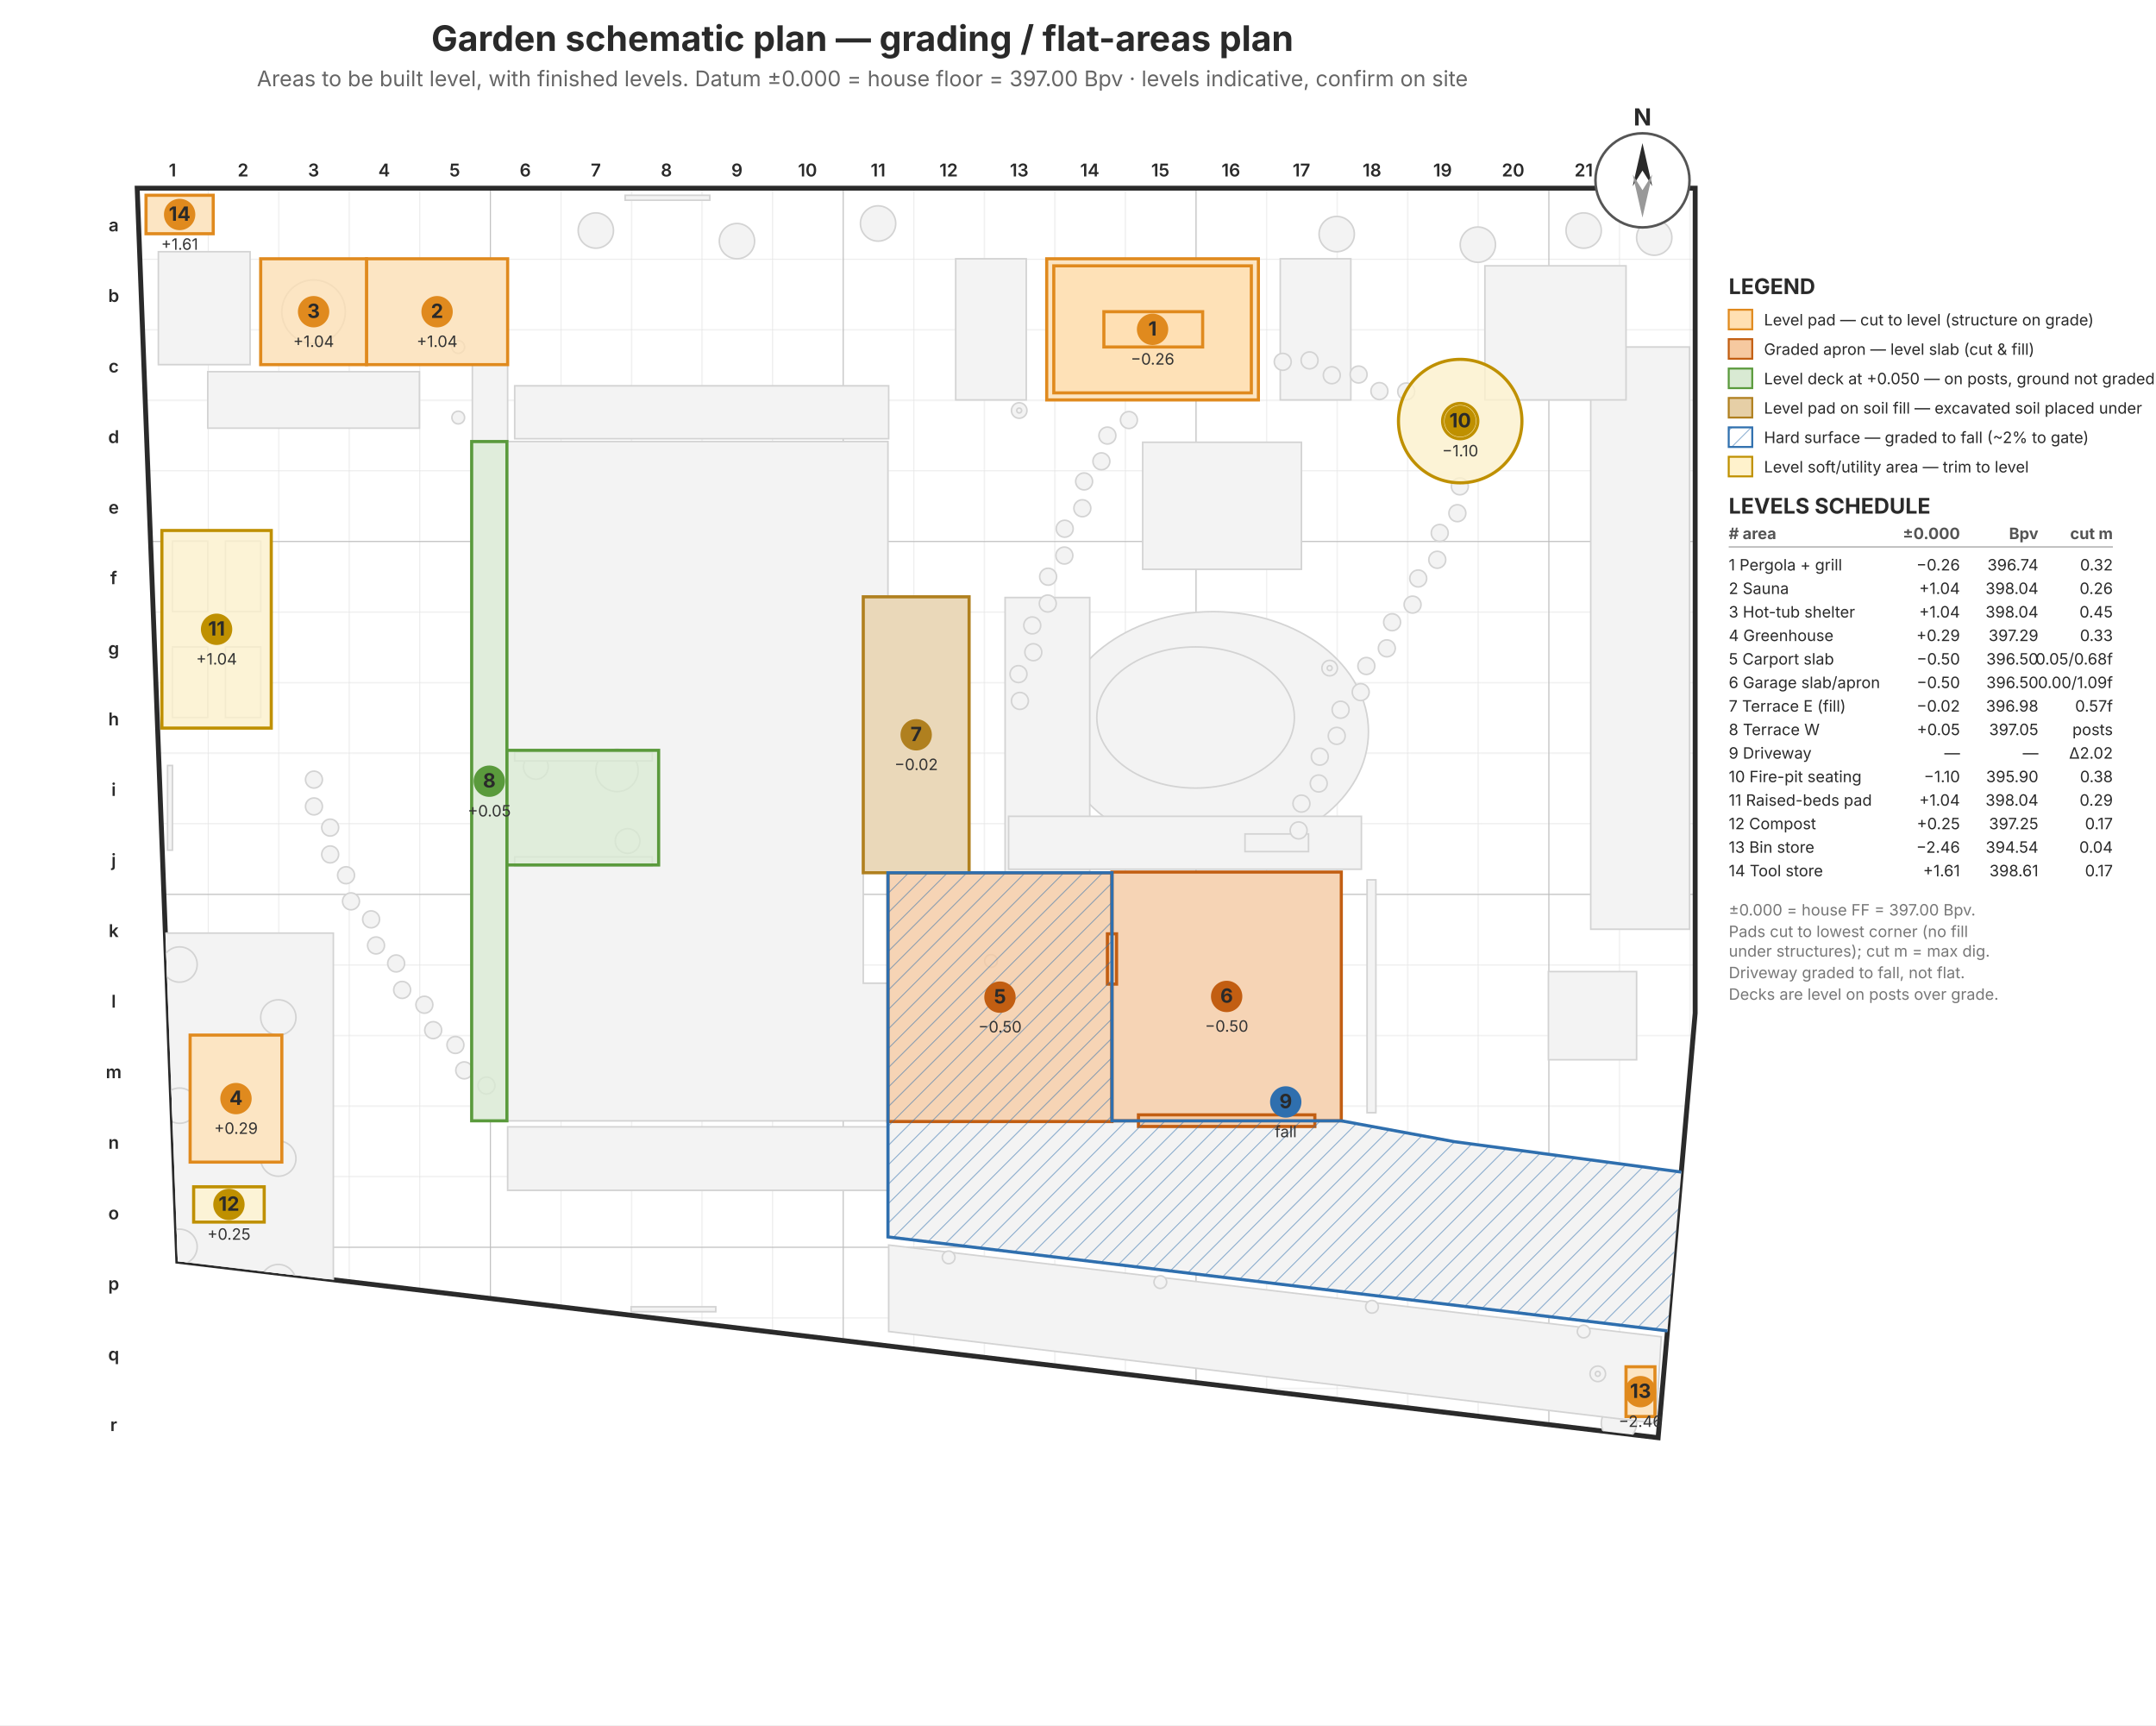
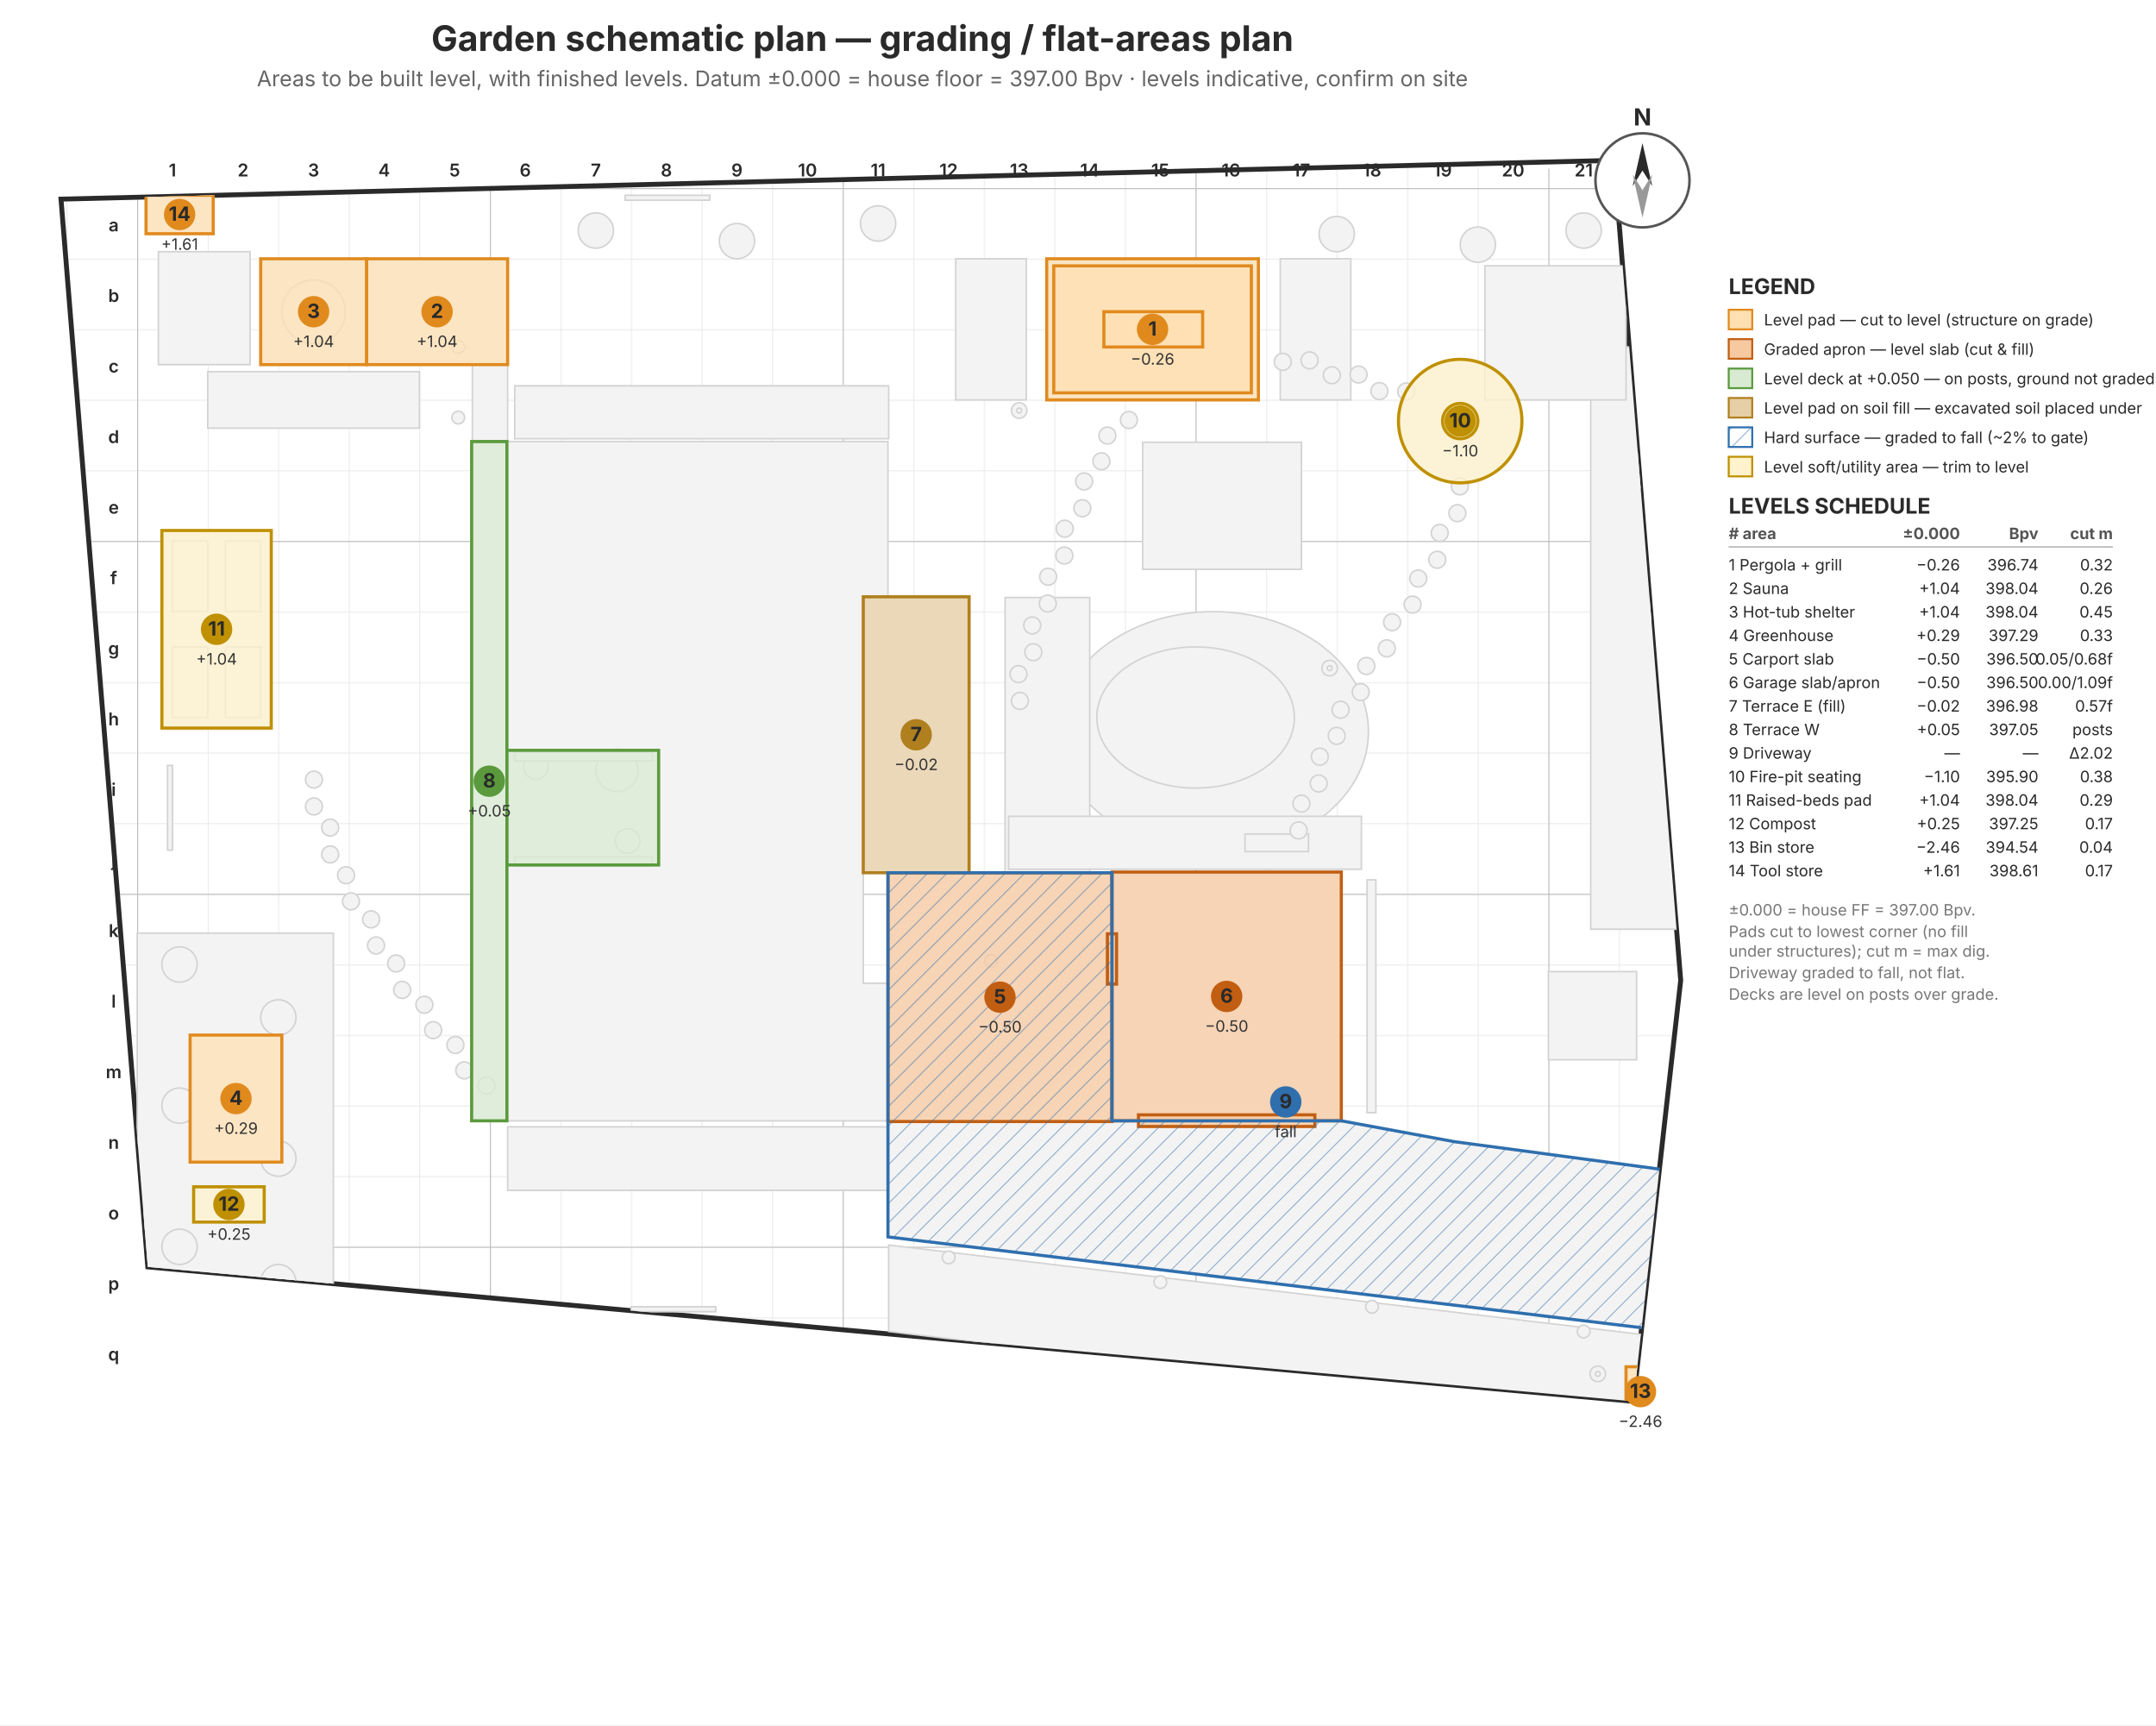
<svg xmlns="http://www.w3.org/2000/svg" viewBox="0 0 1100 880" font-family="-apple-system, BlinkMacSystemFont, sans-serif">
  <defs>
    <pattern id="cellgrid" width="36" height="36" patternUnits="userSpaceOnUse">
      <path d="M 36 0 L 0 0 0 36" fill="none" stroke="#e2e2e2" stroke-width="0.6" />
    </pattern>
    <pattern id="majorgrid" x="0" y="0" width="180" height="180" patternUnits="userSpaceOnUse">
      <rect width="180" height="180" fill="url(#cellgrid)" />
      <path d="M 180 0 L 0 0 0 180" fill="none" stroke="#bcbcbc" stroke-width="1" />
    </pattern>
    <pattern id="fallhatch" width="7" height="7" patternUnits="userSpaceOnUse" patternTransform="rotate(45)">
      <line x1="0" y1="0" x2="0" y2="7" stroke="#2f6fae" stroke-width="1" opacity="0.5" />
    </pattern>
    <clipPath id="plotShape">
-       <polygon points="0,0 794.88,0 794.88,420.84 775.98,637.38 20.7,547.38" />
+       <polygon points="-38.88,5.58 753.48,-14.22 787.5,404.1 779.4,475.74 763.38,618.84 5.4,550.26" />
    </clipPath>
  </defs>
  <style>
    text { font-family: -apple-system, sans-serif; fill: #2a2a2a; }
    .title { font-size: 18px; font-weight: 700; text-anchor: middle; }
    .subtitle { font-size: 11px; fill: #666; text-anchor: middle; }
    .axis { font-size: 9px; fill: #777; text-anchor: middle; font-weight: 600; }
    .tag { font-size: 10px; font-weight: 700; text-anchor: middle; }
    .zlvl { font-size: 8px; text-anchor: middle; fill: #333; }
    .ctxlbl { font-size: 8px; fill: #aaa; text-anchor: middle; }
    .panelh { font-size: 11px; font-weight: 700; }
    .th { font-size: 8px; fill: #555; font-weight: 700; }
    .td { font-size: 8px; }
    .note { font-size: 8px; fill: #777; }
  </style>
  <rect x="0" y="0" width="1100" height="880" fill="white" />
  <text x="440" y="26" class="title">Garden schematic plan — grading / flat-areas plan</text>
  <text x="440" y="44" class="subtitle">Areas to be built level, with finished levels. Datum ±0.000 = house floor = 397.00 Bpv · levels indicative, confirm on site</text>
  <g transform="translate(70, 96)">
    <g clip-path="url(#plotShape)">
      <rect x="-50" y="-10" width="900" height="720" fill="url(#majorgrid)" />
    </g>
-     <polygon points="0,0 794.88,0 794.88,420.84 775.98,637.38 20.7,547.38" fill="none" stroke="#2a2a2a" stroke-width="2.5" />
+     <polygon points="-38.88,5.58 753.48,-14.22 787.5,404.1 779.4,475.74 763.38,618.84 5.4,550.26" fill="none" stroke="#2a2a2a" stroke-width="2.5" />
    <g class="axis">
      <text x="18" y="-6">1</text>
      <text x="54" y="-6">2</text>
      <text x="90" y="-6">3</text>
      <text x="126" y="-6">4</text>
      <text x="162" y="-6">5</text>
      <text x="198" y="-6">6</text>
      <text x="234" y="-6">7</text>
      <text x="270" y="-6">8</text>
      <text x="306" y="-6">9</text>
      <text x="342" y="-6">10</text>
      <text x="378" y="-6">11</text>
      <text x="414" y="-6">12</text>
      <text x="450" y="-6">13</text>
      <text x="486" y="-6">14</text>
      <text x="522" y="-6">15</text>
      <text x="558" y="-6">16</text>
      <text x="594" y="-6">17</text>
      <text x="630" y="-6">18</text>
      <text x="666" y="-6">19</text>
      <text x="702" y="-6">20</text>
      <text x="738" y="-6">21</text>
      <text x="774" y="-6">22</text>
    </g>
    <g class="axis">
      <text x="-12" y="22">a</text>
      <text x="-12" y="58">b</text>
      <text x="-12" y="94">c</text>
      <text x="-12" y="130">d</text>
      <text x="-12" y="166">e</text>
      <text x="-12" y="202">f</text>
      <text x="-12" y="238">g</text>
      <text x="-12" y="274">h</text>
      <text x="-12" y="310">i</text>
      <text x="-12" y="346">j</text>
      <text x="-12" y="382">k</text>
      <text x="-12" y="418">l</text>
      <text x="-12" y="454">m</text>
      <text x="-12" y="490">n</text>
      <text x="-12" y="526">o</text>
      <text x="-12" y="562">p</text>
      <text x="-12" y="598">q</text>
-       <text x="-12" y="634">r</text>
    </g>
    <g clip-path="url(#plotShape)" fill="#f3f3f3" stroke="#d3d3d3" stroke-width="0.8">
      <polygon points="188.64,129.24 383.04,129.24 383.04,208.44 370.44,208.44 370.44,405.54 383.04,405.54 383.04,475.74 188.64,475.74 188.64,345.24 266.04,345.24 266.04,286.74 188.64,286.74" />
      <rect x="170.64" y="129.24" width="18" height="346.5" />
      <rect x="188.64" y="286.74" width="77.4" height="58.5" />
      <rect x="370.44" y="208.44" width="54" height="140.76" />
      <rect x="171" y="90" width="18" height="39.06" />
      <rect x="383.04" y="349.2" width="114.3" height="126.9" />
      <rect x="497.34" y="348.84" width="117" height="126.9" />
      <rect x="510.84" y="472.68" width="90" height="5.94" />
      <rect x="495" y="380.34" width="4.68" height="25.65" />
      <polygon points="383.04,349.2 497.34,349.2 497.34,475.74 614.34,475.74 671.94,486.36 788.94,502.02 781.92,583.02 383.04,534.96" />
      <line x1="788.94" y1="502.02" x2="781.92" y2="583.02" />
      <rect x="759.6" y="601.2" width="14.76" height="25.38" />
      <rect x="720" y="399.6" width="45" height="45" />
      <ellipse cx="549" cy="277.2" rx="79.2" ry="61.2" />
      <ellipse cx="540" cy="270" rx="50.4" ry="36" />
      <circle cx="675" cy="118.8" r="31.5" />
      <circle cx="675" cy="118.8" r="9" />
      <circle cx="675" cy="118.8" r="5.76" />
      <circle cx="234" cy="21.6" r="9" />
      <circle cx="306" cy="27" r="9" />
      <circle cx="378" cy="18" r="9" />
      <circle cx="612" cy="23.4" r="9" />
      <circle cx="684" cy="28.8" r="9" />
      <circle cx="738" cy="21.6" r="9" />
      <circle cx="774" cy="25.2" r="9" />
      <circle cx="765" cy="144" r="9" />
      <circle cx="765" cy="216" r="9" />
      <circle cx="765" cy="288" r="9" />
      <circle cx="765" cy="360" r="9" />
      <circle cx="756" cy="594" r="9" />
      <circle cx="756" cy="630" r="9" />
      <rect x="117" y="36" width="72" height="54" />
      <rect x="63" y="36" width="54" height="54" />
      <rect x="4.5" y="3.6" width="34.29" height="19.62" />
      <circle cx="90" cy="63" r="16.2" />
      <rect x="464.04" y="36" width="108" height="72" />
      <rect x="467.64" y="39.6" width="100.8" height="64.8" />
      <rect x="493.2" y="63" width="50.4" height="18" />
      <rect x="12.6" y="174.6" width="55.8" height="100.8" />
      <rect x="18" y="180" width="18" height="36" />
      <rect x="18" y="234" width="18" height="36" />
      <rect x="45" y="180" width="18" height="36" />
      <rect x="45" y="234" width="18" height="36" />
      <rect x="248.94" y="3.6" width="43.2" height="2.52" />
      <rect x="15.48" y="294.48" width="2.52" height="43.2" />
      <rect x="252" y="570.6" width="43.2" height="2.52" />
      <rect x="3.6" y="383.4" width="93.6" height="190.8" />
      <rect x="0" y="379.98" width="100.08" height="199.98" />
      <circle cx="21.6" cy="396" r="9" />
      <circle cx="72" cy="423" r="9" />
      <circle cx="21.6" cy="468" r="9" />
      <circle cx="72" cy="495" r="9" />
      <circle cx="21.6" cy="540" r="9" />
      <circle cx="72" cy="558" r="9" />
      <rect x="27" y="432" width="46.8" height="64.8" />
      <rect x="28.8" y="509.4" width="36" height="18" />
      <rect x="442.8" y="208.8" width="43.2" height="140.4" />
      <rect x="513" y="129.6" width="81" height="64.8" />
      <rect x="10.8" y="32.4" width="46.8" height="57.6" />
      <rect x="36" y="93.6" width="108" height="28.8" />
      <rect x="417.6" y="36" width="36" height="72" />
      <rect x="583.2" y="36" width="36" height="72" />
      <polygon points="383.4,539.1 777.6,585.9 774.9,630 383.4,583.2" />
      <rect x="741.6" y="81" width="50.4" height="297" />
      <circle cx="203.4" cy="295.2" r="6.3" />
      <circle cx="244.8" cy="297" r="10.8" />
      <circle cx="250.2" cy="333" r="6.3" />
      <rect x="192.6" y="100.8" width="190.8" height="27" />
      <rect x="189" y="478.8" width="194.4" height="32.4" />
      <rect x="444.6" y="320.4" width="180" height="27" />
      <rect x="627.48" y="352.8" width="4.5" height="118.8" />
      <rect x="192.6" y="287.64" width="70.2" height="4.5" />
      <rect x="192.6" y="341.1" width="70.2" height="4.5" />
      <rect x="565.2" y="329.4" width="32.4" height="9" />
      <rect x="687.6" y="39.6" width="72" height="68.4" />
      <circle cx="178.2" cy="457.74" r="4.32" />
      <circle cx="166.86" cy="450" r="4.32" />
      <circle cx="162.36" cy="437.04" r="4.32" />
      <circle cx="151.02" cy="429.48" r="4.32" />
      <circle cx="146.52" cy="416.52" r="4.32" />
      <circle cx="135.18" cy="408.96" r="4.32" />
      <circle cx="132.12" cy="395.46" r="4.32" />
      <circle cx="121.86" cy="386.28" r="4.32" />
      <circle cx="119.34" cy="372.96" r="4.32" />
      <circle cx="109.08" cy="363.78" r="4.32" />
      <circle cx="106.56" cy="350.46" r="4.32" />
      <circle cx="98.46" cy="339.84" r="4.32" />
      <circle cx="98.46" cy="326.16" r="4.32" />
      <circle cx="90.18" cy="315.36" r="4.32" />
      <circle cx="90.18" cy="301.68" r="4.32" />
      <circle cx="450.36" cy="261.54" r="4.32" />
      <circle cx="449.64" cy="247.86" r="4.32" />
      <circle cx="457.2" cy="236.7" r="4.32" />
      <circle cx="456.66" cy="223.02" r="4.32" />
      <circle cx="464.58" cy="211.86" r="4.32" />
      <circle cx="464.76" cy="198.18" r="4.32" />
      <circle cx="473.04" cy="187.38" r="4.32" />
      <circle cx="473.22" cy="173.7" r="4.32" />
      <circle cx="482.22" cy="163.26" r="4.32" />
      <circle cx="483.12" cy="149.58" r="4.32" />
      <circle cx="491.94" cy="139.32" r="4.32" />
      <circle cx="495" cy="126.18" r="4.32" />
      <circle cx="505.98" cy="118.26" r="4.32" />
      <circle cx="584.46" cy="88.56" r="4.32" />
      <circle cx="598.14" cy="87.84" r="4.32" />
      <circle cx="609.48" cy="95.4" r="4.32" />
      <circle cx="623.16" cy="95.04" r="4.32" />
      <circle cx="633.78" cy="103.5" r="4.32" />
      <circle cx="647.46" cy="103.68" r="4.32" />
      <circle cx="674.82" cy="152.1" r="4.32" />
      <circle cx="673.56" cy="165.78" r="4.32" />
      <circle cx="664.56" cy="175.86" r="4.32" />
      <circle cx="663.3" cy="189.54" r="4.32" />
      <circle cx="653.58" cy="199.08" r="4.32" />
      <circle cx="650.7" cy="212.4" r="4.32" />
      <circle cx="640.26" cy="221.4" r="4.32" />
      <circle cx="637.56" cy="234.72" r="4.32" />
      <circle cx="627.12" cy="243.72" r="4.32" />
      <circle cx="624.24" cy="257.04" r="4.32" />
      <circle cx="613.98" cy="266.04" r="4.32" />
      <circle cx="612" cy="279.36" r="4.32" />
      <circle cx="603.36" cy="289.98" r="4.32" />
      <circle cx="602.82" cy="303.66" r="4.32" />
      <circle cx="594" cy="313.92" r="4.32" />
      <circle cx="592.56" cy="327.6" r="4.32" />
      <circle cx="414" cy="545.4" r="3.24" />
      <circle cx="522" cy="558" r="3.24" />
      <circle cx="630" cy="570.6" r="3.24" />
      <circle cx="738" cy="583.2" r="3.24" />
      <circle cx="163.8" cy="81" r="3.24" />
      <circle cx="163.8" cy="117" r="3.24" />
      <circle cx="435.6" cy="394.2" r="3.24" />
      <circle cx="745.2" cy="604.8" r="3.96" />
      <circle cx="745.2" cy="604.8" r="1.26" />
      <circle cx="608.4" cy="244.8" r="3.96" />
      <circle cx="608.4" cy="244.8" r="1.26" />
      <circle cx="450" cy="113.4" r="3.96" />
      <circle cx="450" cy="113.4" r="1.26" />
    </g>
    <g clip-path="url(#plotShape)">
      <rect x="464.04" y="36" width="108" height="72" fill="#ffe0b2" fill-opacity="0.75" stroke="#e08a1e" stroke-width="1.6" />
      <rect x="467.64" y="39.6" width="100.8" height="64.8" fill="#ffe0b2" fill-opacity="0.75" stroke="#e08a1e" stroke-width="1.6" />
      <rect x="493.2" y="63" width="50.4" height="18" fill="#ffe0b2" fill-opacity="0.75" stroke="#e08a1e" stroke-width="1.6" />
      <rect x="117" y="36" width="72" height="54" fill="#ffe0b2" fill-opacity="0.75" stroke="#e08a1e" stroke-width="1.6" />
      <rect x="63" y="36" width="54" height="54" fill="#ffe0b2" fill-opacity="0.75" stroke="#e08a1e" stroke-width="1.6" />
      <rect x="27" y="432" width="46.8" height="64.8" fill="#ffe0b2" fill-opacity="0.75" stroke="#e08a1e" stroke-width="1.6" />
      <rect x="383.04" y="349.2" width="114.3" height="126.9" fill="#f6c9a0" fill-opacity="0.75" stroke="#c25e12" stroke-width="1.6" />
      <rect x="497.34" y="348.84" width="117" height="126.9" fill="#f6c9a0" fill-opacity="0.75" stroke="#c25e12" stroke-width="1.6" />
      <rect x="510.84" y="472.68" width="90" height="5.94" fill="#f6c9a0" fill-opacity="0.75" stroke="#c25e12" stroke-width="1.6" />
      <rect x="495" y="380.34" width="4.68" height="25.65" fill="#f6c9a0" fill-opacity="0.75" stroke="#c25e12" stroke-width="1.6" />
      <rect x="370.44" y="208.44" width="54" height="140.76" fill="#e6cfa6" fill-opacity="0.75" stroke="#b0801f" stroke-width="1.6" />
      <rect x="170.64" y="129.24" width="18" height="346.5" fill="#d9ead3" fill-opacity="0.75" stroke="#5a9a3c" stroke-width="1.6" />
      <rect x="188.64" y="286.74" width="77.4" height="58.5" fill="#d9ead3" fill-opacity="0.75" stroke="#5a9a3c" stroke-width="1.6" />
      <polygon points="383.04,349.2 497.34,349.2 497.34,475.74 614.34,475.74 671.94,486.36 788.94,502.02 781.92,583.02 383.04,534.96" fill="url(#fallhatch)" stroke="#2f6fae" stroke-width="1.6" />
      <circle cx="675" cy="118.8" r="31.5" fill="#fff2cc" fill-opacity="0.75" stroke="#bf9000" stroke-width="1.6" />
      <circle cx="675" cy="118.8" r="9" fill="#fff2cc" fill-opacity="0.75" stroke="#bf9000" stroke-width="1.6" />
      <circle cx="675" cy="118.8" r="5.76" fill="#fff2cc" fill-opacity="0.75" stroke="#bf9000" stroke-width="1.6" />
      <rect x="12.6" y="174.6" width="55.8" height="100.8" fill="#fff2cc" fill-opacity="0.75" stroke="#bf9000" stroke-width="1.6" />
      <rect x="28.8" y="509.4" width="36" height="18" fill="#fff2cc" fill-opacity="0.75" stroke="#bf9000" stroke-width="1.6" />
      <rect x="759.6" y="601.2" width="14.76" height="25.38" fill="#ffe0b2" fill-opacity="0.75" stroke="#e08a1e" stroke-width="1.6" />
      <rect x="4.5" y="3.6" width="34.29" height="19.62" fill="#ffe0b2" fill-opacity="0.75" stroke="#e08a1e" stroke-width="1.6" />
    </g>
    <circle cx="518.04" cy="72" r="8" fill="#e08a1e" />
    <text x="518.04" y="75.2" class="tag" fill="#fff">1</text>
    <text x="518.04" y="90" class="zlvl">−0.26</text>
    <circle cx="153" cy="63" r="8" fill="#e08a1e" />
    <text x="153" y="66.2" class="tag" fill="#fff">2</text>
    <text x="153" y="81" class="zlvl">+1.04</text>
    <circle cx="90" cy="63" r="8" fill="#e08a1e" />
    <text x="90" y="66.2" class="tag" fill="#fff">3</text>
    <text x="90" y="81" class="zlvl">+1.04</text>
    <circle cx="50.4" cy="464.4" r="8" fill="#e08a1e" />
    <text x="50.4" y="467.6" class="tag" fill="#fff">4</text>
    <text x="50.4" y="482.4" class="zlvl">+0.29</text>
    <circle cx="440.19" cy="412.65" r="8" fill="#c25e12" />
    <text x="440.19" y="415.85" class="tag" fill="#fff">5</text>
    <text x="440.19" y="430.65" class="zlvl">−0.50</text>
    <circle cx="555.84" cy="412.29" r="8" fill="#c25e12" />
    <text x="555.84" y="415.49" class="tag" fill="#fff">6</text>
    <text x="555.84" y="430.29" class="zlvl">−0.50</text>
    <circle cx="397.44" cy="278.82" r="8" fill="#b0801f" />
    <text x="397.44" y="282.02" class="tag" fill="#fff">7</text>
    <text x="397.44" y="296.82" class="zlvl">−0.02</text>
    <circle cx="179.64" cy="302.49" r="8" fill="#5a9a3c" />
    <text x="179.64" y="305.69" class="tag" fill="#fff">8</text>
    <text x="179.64" y="320.49" class="zlvl">+0.05</text>
    <circle cx="585.99" cy="466.11" r="8" fill="#2f6fae" />
    <text x="585.99" y="469.31" class="tag" fill="#fff">9</text>
    <text x="585.99" y="484.11" class="zlvl">fall</text>
    <circle cx="675" cy="118.8" r="8" fill="#bf9000" />
    <text x="675" y="122" class="tag" fill="#fff">10</text>
    <text x="675" y="136.8" class="zlvl">−1.10</text>
    <circle cx="40.5" cy="225" r="8" fill="#bf9000" />
    <text x="40.5" y="228.2" class="tag" fill="#fff">11</text>
    <text x="40.5" y="243" class="zlvl">+1.04</text>
    <circle cx="46.8" cy="518.4" r="8" fill="#bf9000" />
    <text x="46.8" y="521.6" class="tag" fill="#fff">12</text>
    <text x="46.8" y="536.4" class="zlvl">+0.25</text>
    <circle cx="766.98" cy="613.89" r="8" fill="#e08a1e" />
    <text x="766.98" y="617.09" class="tag" fill="#fff">13</text>
    <text x="766.98" y="631.89" class="zlvl">−2.46</text>
    <circle cx="21.65" cy="13.41" r="8" fill="#e08a1e" />
    <text x="21.65" y="16.61" class="tag" fill="#fff">14</text>
    <text x="21.65" y="31.41" class="zlvl">+1.61</text>
  </g>
  <g transform="translate(838, 92)">
    <circle cx="0" cy="0" r="24" fill="white" stroke="#555" stroke-width="1.3" />
    <path d="M 0 -19 L 5 3 L 0 -5 L -5 3 Z" fill="#2a2a2a" />
    <path d="M 0 5 L 5 -3 L 0 19 L -5 -3 Z" fill="#999" />
    <text x="0" y="-28" font-size="12" font-weight="700" text-anchor="middle">N</text>
  </g>
  <g transform="translate(882, 150)">
    <text x="0" y="0" class="panelh">LEGEND</text>
    <rect x="0" y="8" width="12" height="10" fill="#ffe0b2" stroke="#e08a1e" stroke-width="1" />
    <text x="18" y="16" class="td">Level pad — cut to level (structure on grade)</text>
    <rect x="0" y="23" width="12" height="10" fill="#f6c9a0" stroke="#c25e12" stroke-width="1" />
    <text x="18" y="31" class="td">Graded apron — level slab (cut &amp; fill)</text>
    <rect x="0" y="38" width="12" height="10" fill="#d9ead3" stroke="#5a9a3c" stroke-width="1" />
    <text x="18" y="46" class="td">Level deck at +0.050 — on posts, ground not graded</text>
    <rect x="0" y="53" width="12" height="10" fill="#e6cfa6" stroke="#b0801f" stroke-width="1" />
    <text x="18" y="61" class="td">Level pad on soil fill — excavated soil placed under</text>
    <rect x="0" y="68" width="12" height="10" fill="url(#fallhatch)" stroke="#2f6fae" stroke-width="1" />
    <text x="18" y="76" class="td">Hard surface — graded to fall (~2% to gate)</text>
    <rect x="0" y="83" width="12" height="10" fill="#fff2cc" stroke="#bf9000" stroke-width="1" />
    <text x="18" y="91" class="td">Level soft/utility area — trim to level</text>
    <text x="0" y="112" class="panelh">LEVELS SCHEDULE</text>
    <text x="0" y="125" class="th">#  area</text>
    <text x="118" y="125" class="th" text-anchor="end">±0.000</text>
    <text x="158" y="125" class="th" text-anchor="end">Bpv</text>
    <text x="196" y="125" class="th" text-anchor="end">cut m</text>
    <line x1="0" y1="129" x2="196" y2="129" stroke="#bbb" stroke-width="0.8" />
    <text x="0" y="141" class="td">1  Pergola + grill</text>
    <text x="118" y="141" class="td" text-anchor="end">−0.26</text>
    <text x="158" y="141" class="td" text-anchor="end">396.74</text>
    <text x="196" y="141" class="td" text-anchor="end">0.32</text>
    <text x="0" y="153" class="td">2  Sauna</text>
    <text x="118" y="153" class="td" text-anchor="end">+1.04</text>
    <text x="158" y="153" class="td" text-anchor="end">398.04</text>
    <text x="196" y="153" class="td" text-anchor="end">0.26</text>
    <text x="0" y="165" class="td">3  Hot-tub shelter</text>
    <text x="118" y="165" class="td" text-anchor="end">+1.04</text>
    <text x="158" y="165" class="td" text-anchor="end">398.04</text>
    <text x="196" y="165" class="td" text-anchor="end">0.45</text>
    <text x="0" y="177" class="td">4  Greenhouse</text>
    <text x="118" y="177" class="td" text-anchor="end">+0.29</text>
    <text x="158" y="177" class="td" text-anchor="end">397.29</text>
    <text x="196" y="177" class="td" text-anchor="end">0.33</text>
    <text x="0" y="189" class="td">5  Carport slab</text>
    <text x="118" y="189" class="td" text-anchor="end">−0.50</text>
    <text x="158" y="189" class="td" text-anchor="end">396.50</text>
    <text x="196" y="189" class="td" text-anchor="end">0.05/0.68f</text>
    <text x="0" y="201" class="td">6  Garage slab/apron</text>
    <text x="118" y="201" class="td" text-anchor="end">−0.50</text>
    <text x="158" y="201" class="td" text-anchor="end">396.50</text>
    <text x="196" y="201" class="td" text-anchor="end">0.00/1.09f</text>
    <text x="0" y="213" class="td">7  Terrace E (fill)</text>
    <text x="118" y="213" class="td" text-anchor="end">−0.02</text>
    <text x="158" y="213" class="td" text-anchor="end">396.98</text>
    <text x="196" y="213" class="td" text-anchor="end">0.57f</text>
    <text x="0" y="225" class="td">8  Terrace W</text>
    <text x="118" y="225" class="td" text-anchor="end">+0.05</text>
    <text x="158" y="225" class="td" text-anchor="end">397.05</text>
    <text x="196" y="225" class="td" text-anchor="end">posts</text>
    <text x="0" y="237" class="td">9  Driveway</text>
    <text x="118" y="237" class="td" text-anchor="end">—</text>
    <text x="158" y="237" class="td" text-anchor="end">—</text>
    <text x="196" y="237" class="td" text-anchor="end">Δ2.02</text>
    <text x="0" y="249" class="td">10  Fire-pit seating</text>
    <text x="118" y="249" class="td" text-anchor="end">−1.10</text>
    <text x="158" y="249" class="td" text-anchor="end">395.90</text>
    <text x="196" y="249" class="td" text-anchor="end">0.38</text>
    <text x="0" y="261" class="td">11  Raised-beds pad</text>
    <text x="118" y="261" class="td" text-anchor="end">+1.04</text>
    <text x="158" y="261" class="td" text-anchor="end">398.04</text>
    <text x="196" y="261" class="td" text-anchor="end">0.29</text>
    <text x="0" y="273" class="td">12  Compost</text>
    <text x="118" y="273" class="td" text-anchor="end">+0.25</text>
    <text x="158" y="273" class="td" text-anchor="end">397.25</text>
    <text x="196" y="273" class="td" text-anchor="end">0.17</text>
    <text x="0" y="285" class="td">13  Bin store</text>
    <text x="118" y="285" class="td" text-anchor="end">−2.46</text>
    <text x="158" y="285" class="td" text-anchor="end">394.54</text>
    <text x="196" y="285" class="td" text-anchor="end">0.04</text>
    <text x="0" y="297" class="td">14  Tool store</text>
    <text x="118" y="297" class="td" text-anchor="end">+1.61</text>
    <text x="158" y="297" class="td" text-anchor="end">398.61</text>
    <text x="196" y="297" class="td" text-anchor="end">0.17</text>
    <text x="0" y="317" class="note">±0.000 = house FF = 397.00 Bpv.</text>
    <text x="0" y="328" class="note">Pads cut to lowest corner (no fill</text>
    <text x="0" y="338" class="note">under structures); cut m = max dig.</text>
    <text x="0" y="349" class="note">Driveway graded to fall, not flat.</text>
    <text x="0" y="360" class="note">Decks are level on posts over grade.</text>
  </g>
</svg>
